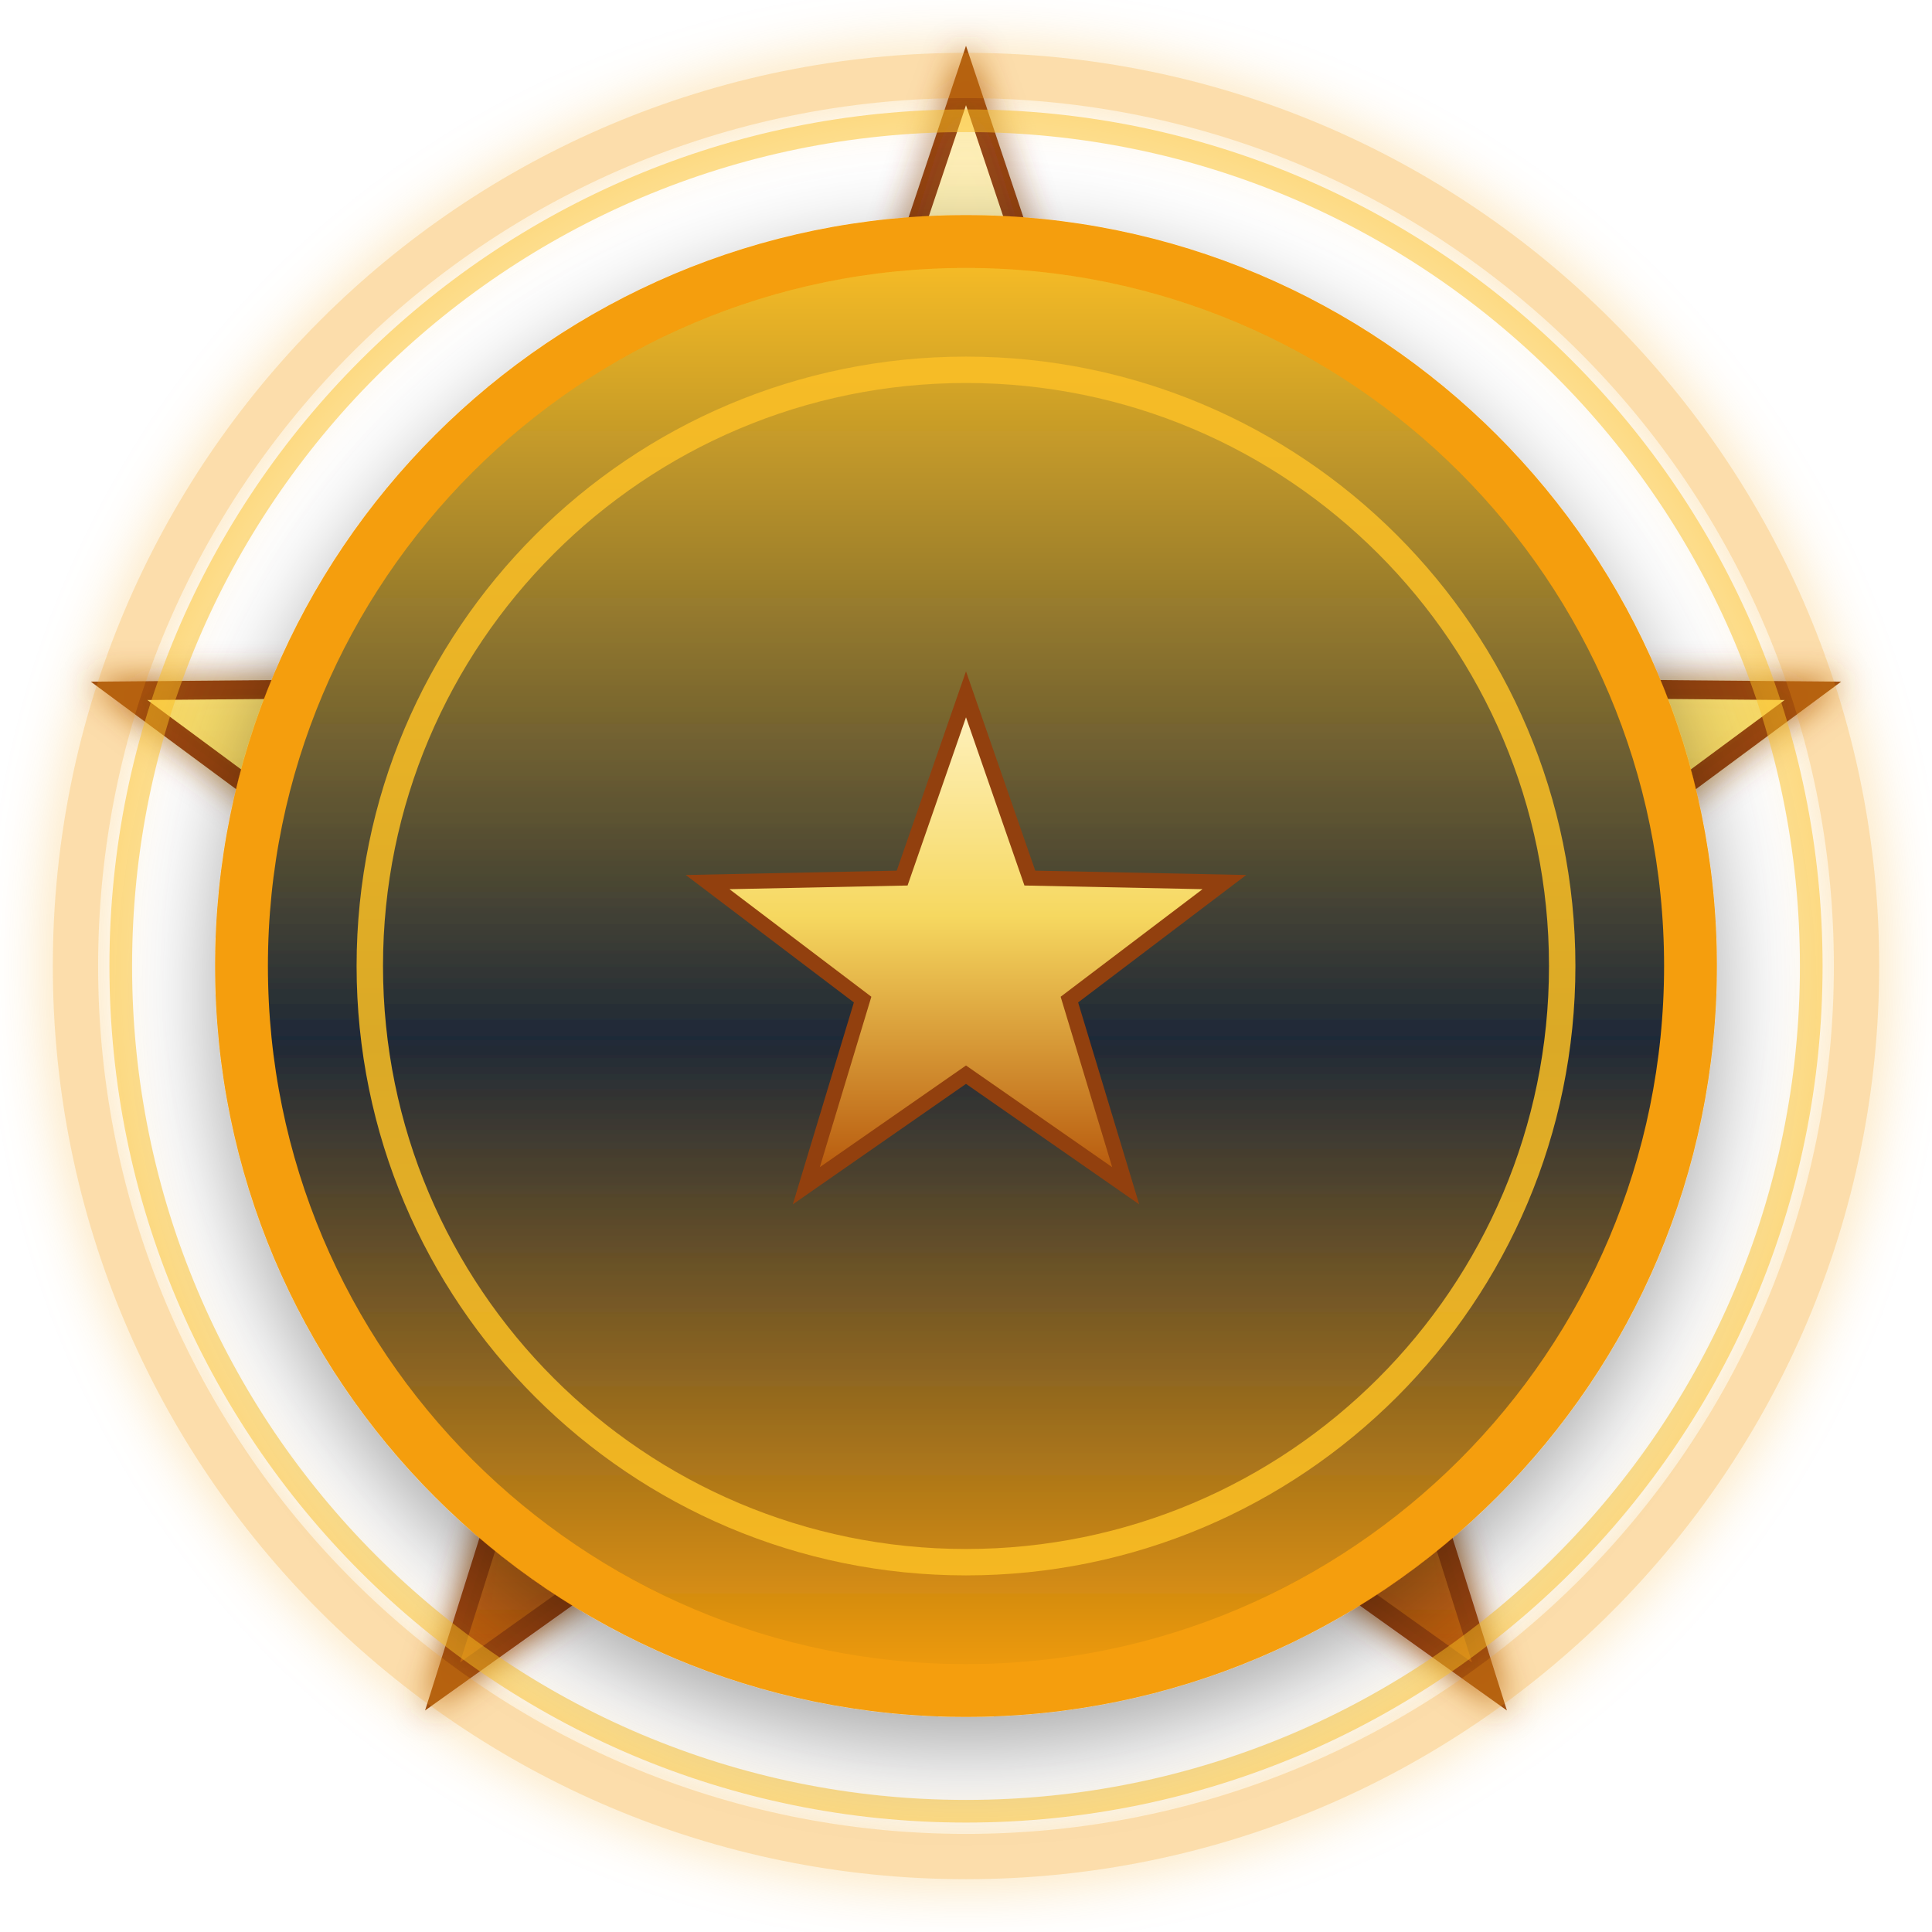
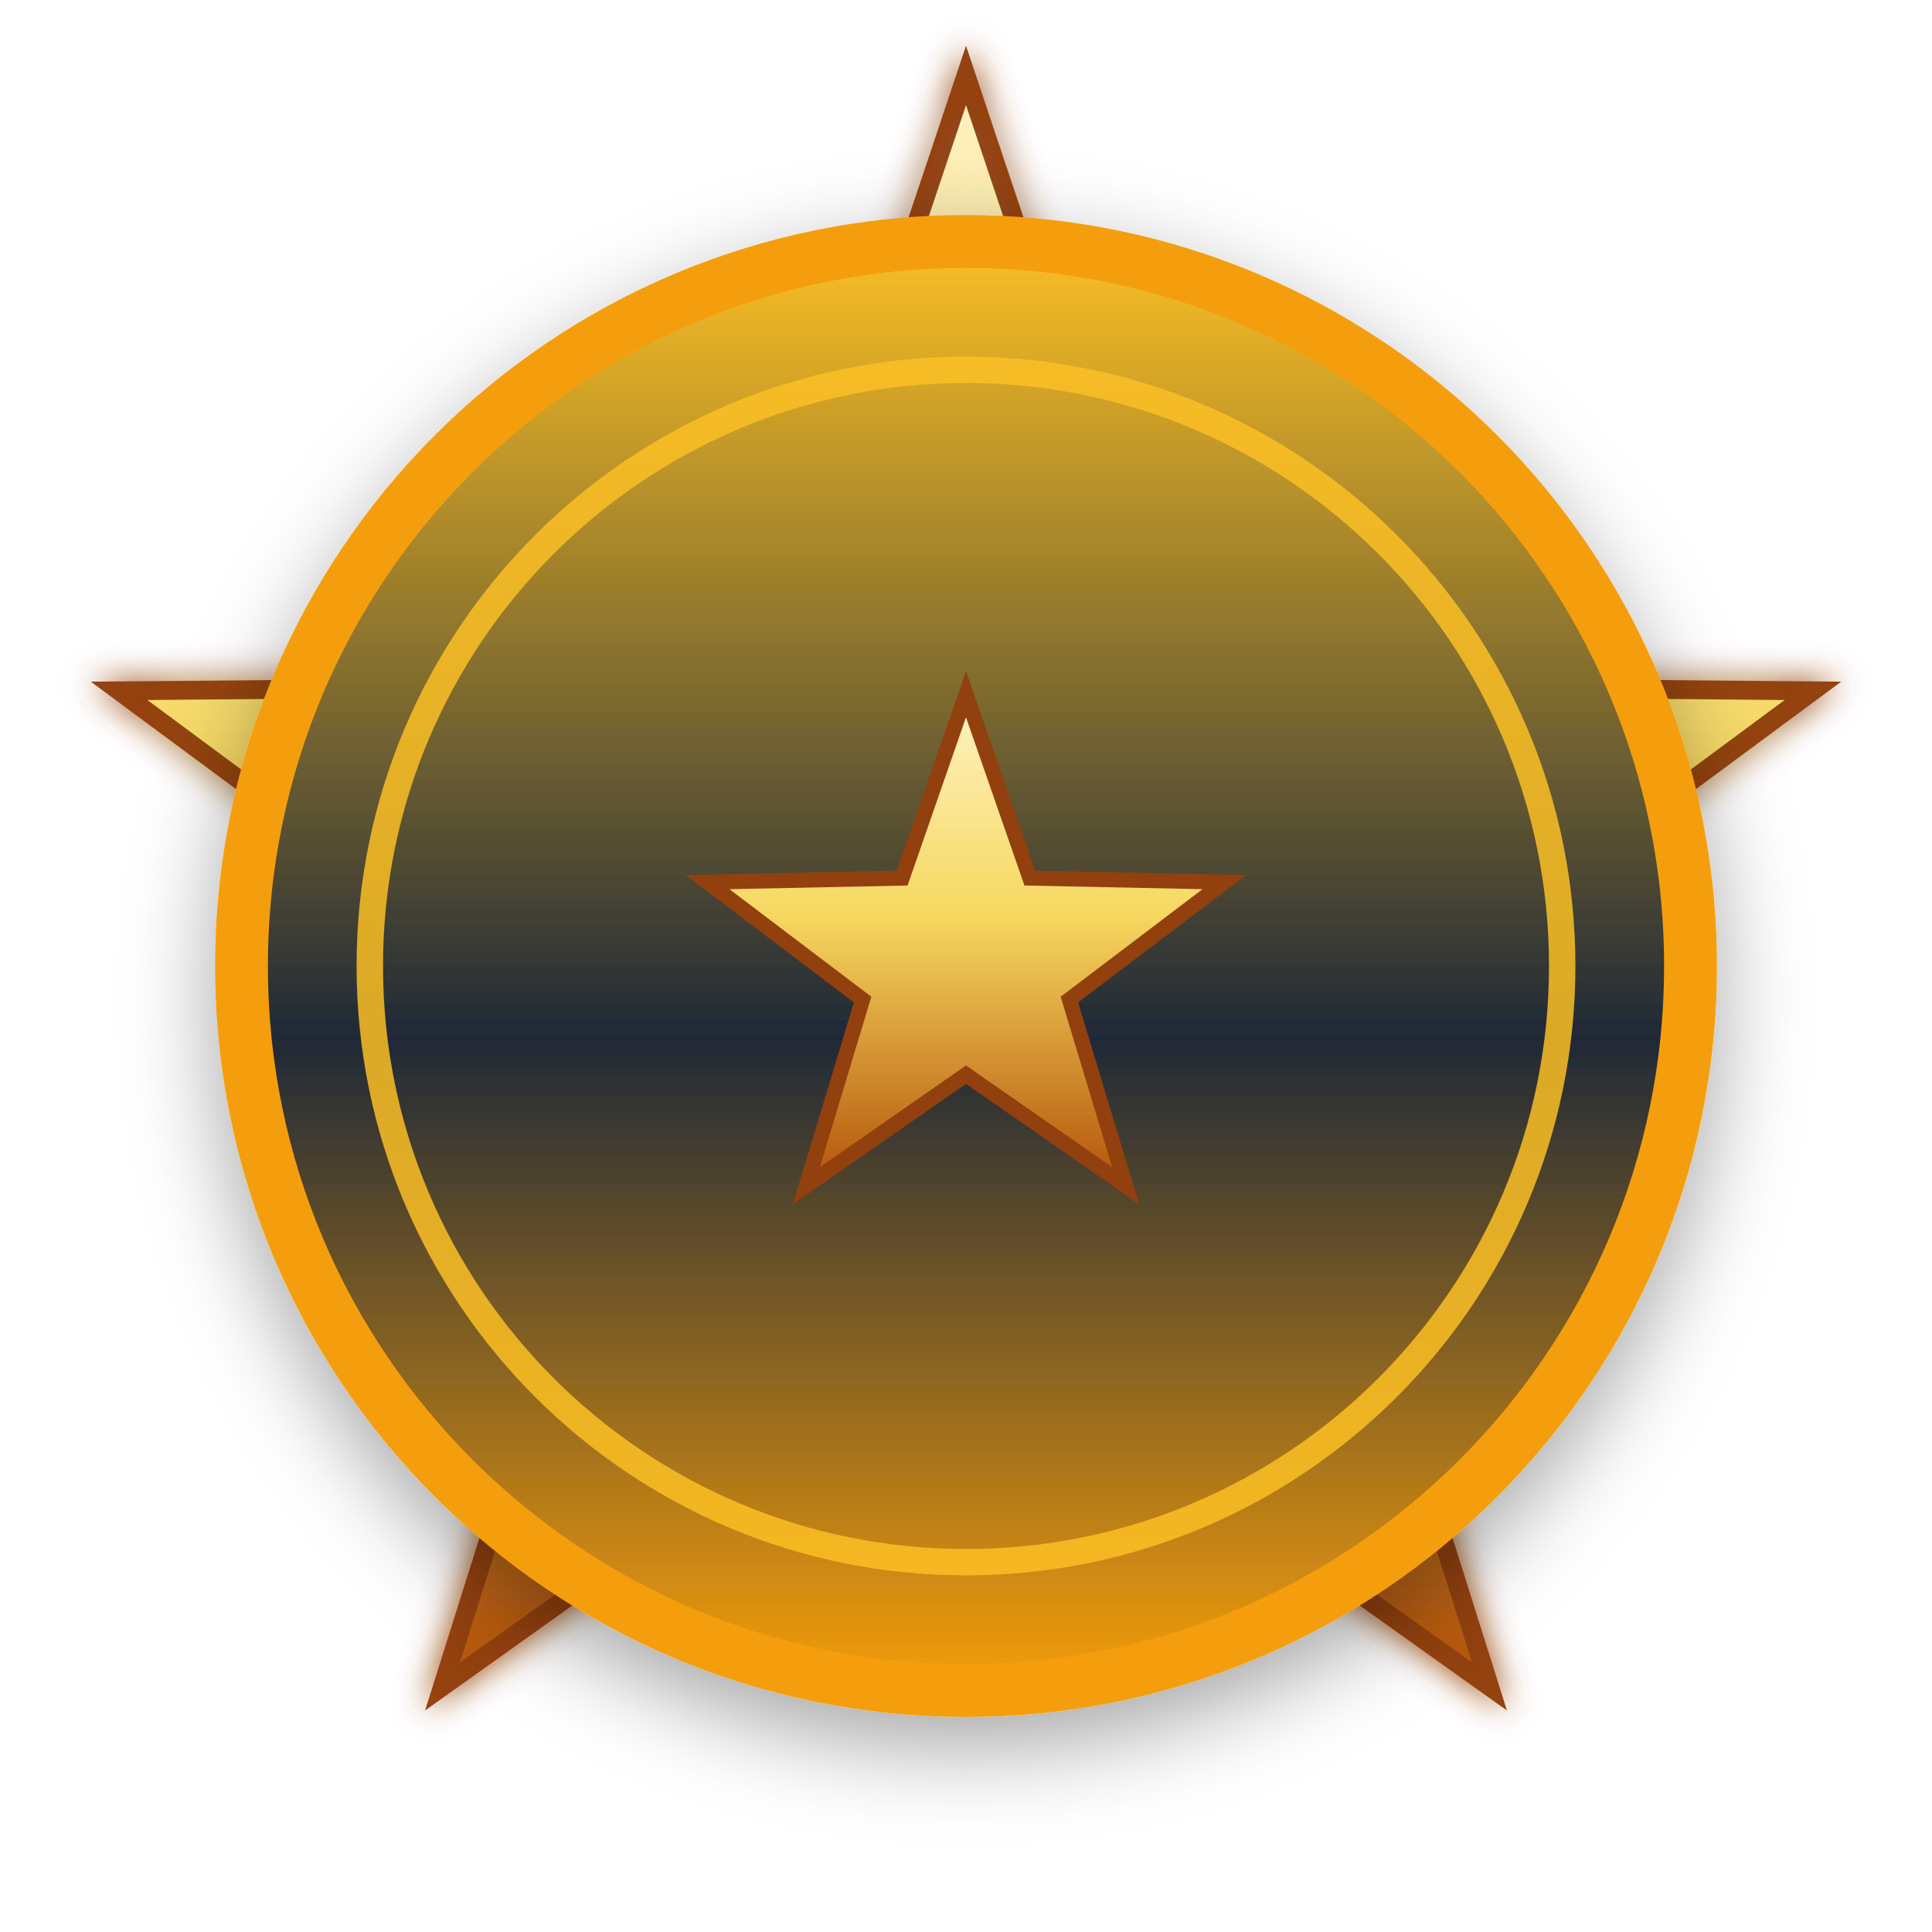
<svg xmlns="http://www.w3.org/2000/svg" width="256" height="256" viewBox="0 0 256 256" role="img" aria-label="PRO I badge">
  <defs>
    <linearGradient id="g" x1="0" y1="0" x2="0" y2="1">
      <stop offset="0%" stop-color="#FBBF24" />
      <stop offset="55%" stop-color="#1F2937" />
      <stop offset="100%" stop-color="#F59E0B" />
    </linearGradient>
-     <filter id="glow" x="-50%" y="-50%" width="200%" height="200%">
-       <feGaussianBlur in="SourceGraphic" stdDeviation="4" result="blur" />
-       <feMerge>
-         <feMergeNode in="blur" />
-         <feMergeNode in="SourceGraphic" />
-       </feMerge>
-     </filter>
    <linearGradient id="starMetal" x1="0" y1="0" x2="0" y2="1">
      <stop offset="0%" stop-color="#FFF3C4" />
      <stop offset="45%" stop-color="#F6D860" />
      <stop offset="100%" stop-color="#B45309" />
    </linearGradient>
    <filter id="starGlow" x="-30%" y="-30%" width="160%" height="160%">
      <feGaussianBlur stdDeviation="2.2" result="b" />
      <feMerge>
        <feMergeNode in="b" />
        <feMergeNode in="SourceGraphic" />
      </feMerge>
    </filter>
    <linearGradient id="innerStarMetal" x1="0" y1="0" x2="0" y2="1">
      <stop offset="0%" stop-color="#FFF3C4" />
      <stop offset="45%" stop-color="#F6D860" />
      <stop offset="100%" stop-color="#B45309" />
    </linearGradient>
    <filter id="shadow" x="-40%" y="-40%" width="180%" height="180%">
      <feDropShadow dx="0" dy="4" stdDeviation="6" flood-opacity="0.35" />
    </filter>
  </defs>
  <rect width="256" height="256" fill="none" />
  <g filter="url(#starGlow)">
    <g>
      <animateTransform attributeName="transform" type="rotate" values="0 128 128;360 128 128" dur="10s" repeatCount="indefinite" />
      <polygon points="128.00,10.00 155.04,90.79 240.22,91.54 171.75,142.21 197.36,223.46 128.00,174.00 58.64,223.46 84.25,142.21 15.78,91.54 100.96,90.79" fill="url(#starMetal)" stroke="#92400E" stroke-width="2.5" opacity="0.98" />
    </g>
  </g>
-   <circle cx="128" cy="128" r="118" fill="none" stroke="#F59E0B" stroke-width="6" opacity="0.35" filter="url(#glow)">
-     <animate attributeName="opacity" values="0.2;0.75;0.2" dur="2.4s" repeatCount="indefinite" />
-     <animate attributeName="r" values="114;122;114" dur="2.4s" repeatCount="indefinite" />
-   </circle>
-   <circle cx="128" cy="128" r="112" fill="none" stroke="#FBBF24" stroke-width="3" opacity="0.5">
-     <animate attributeName="opacity" values="0.25;0.85;0.25" dur="2.4s" begin="0.3s" repeatCount="indefinite" />
-   </circle>
  <g filter="url(#shadow)">
    <circle cx="128" cy="128" r="96" fill="url(#g)" stroke="#F59E0B" stroke-width="7" />
    <circle cx="128" cy="128" r="79" fill="none" stroke="#FBBF24" stroke-width="3.5" opacity="0.85" />
  </g>
  <g>
    <polygon points="128.00,92.00 136.46,116.35 162.24,116.88 141.70,132.45 149.16,157.12 128.00,142.40 106.84,157.12 114.30,132.45 93.76,116.88 119.54,116.35" fill="url(#innerStarMetal)" stroke="#92400E" stroke-width="2" />
  </g>
</svg>
